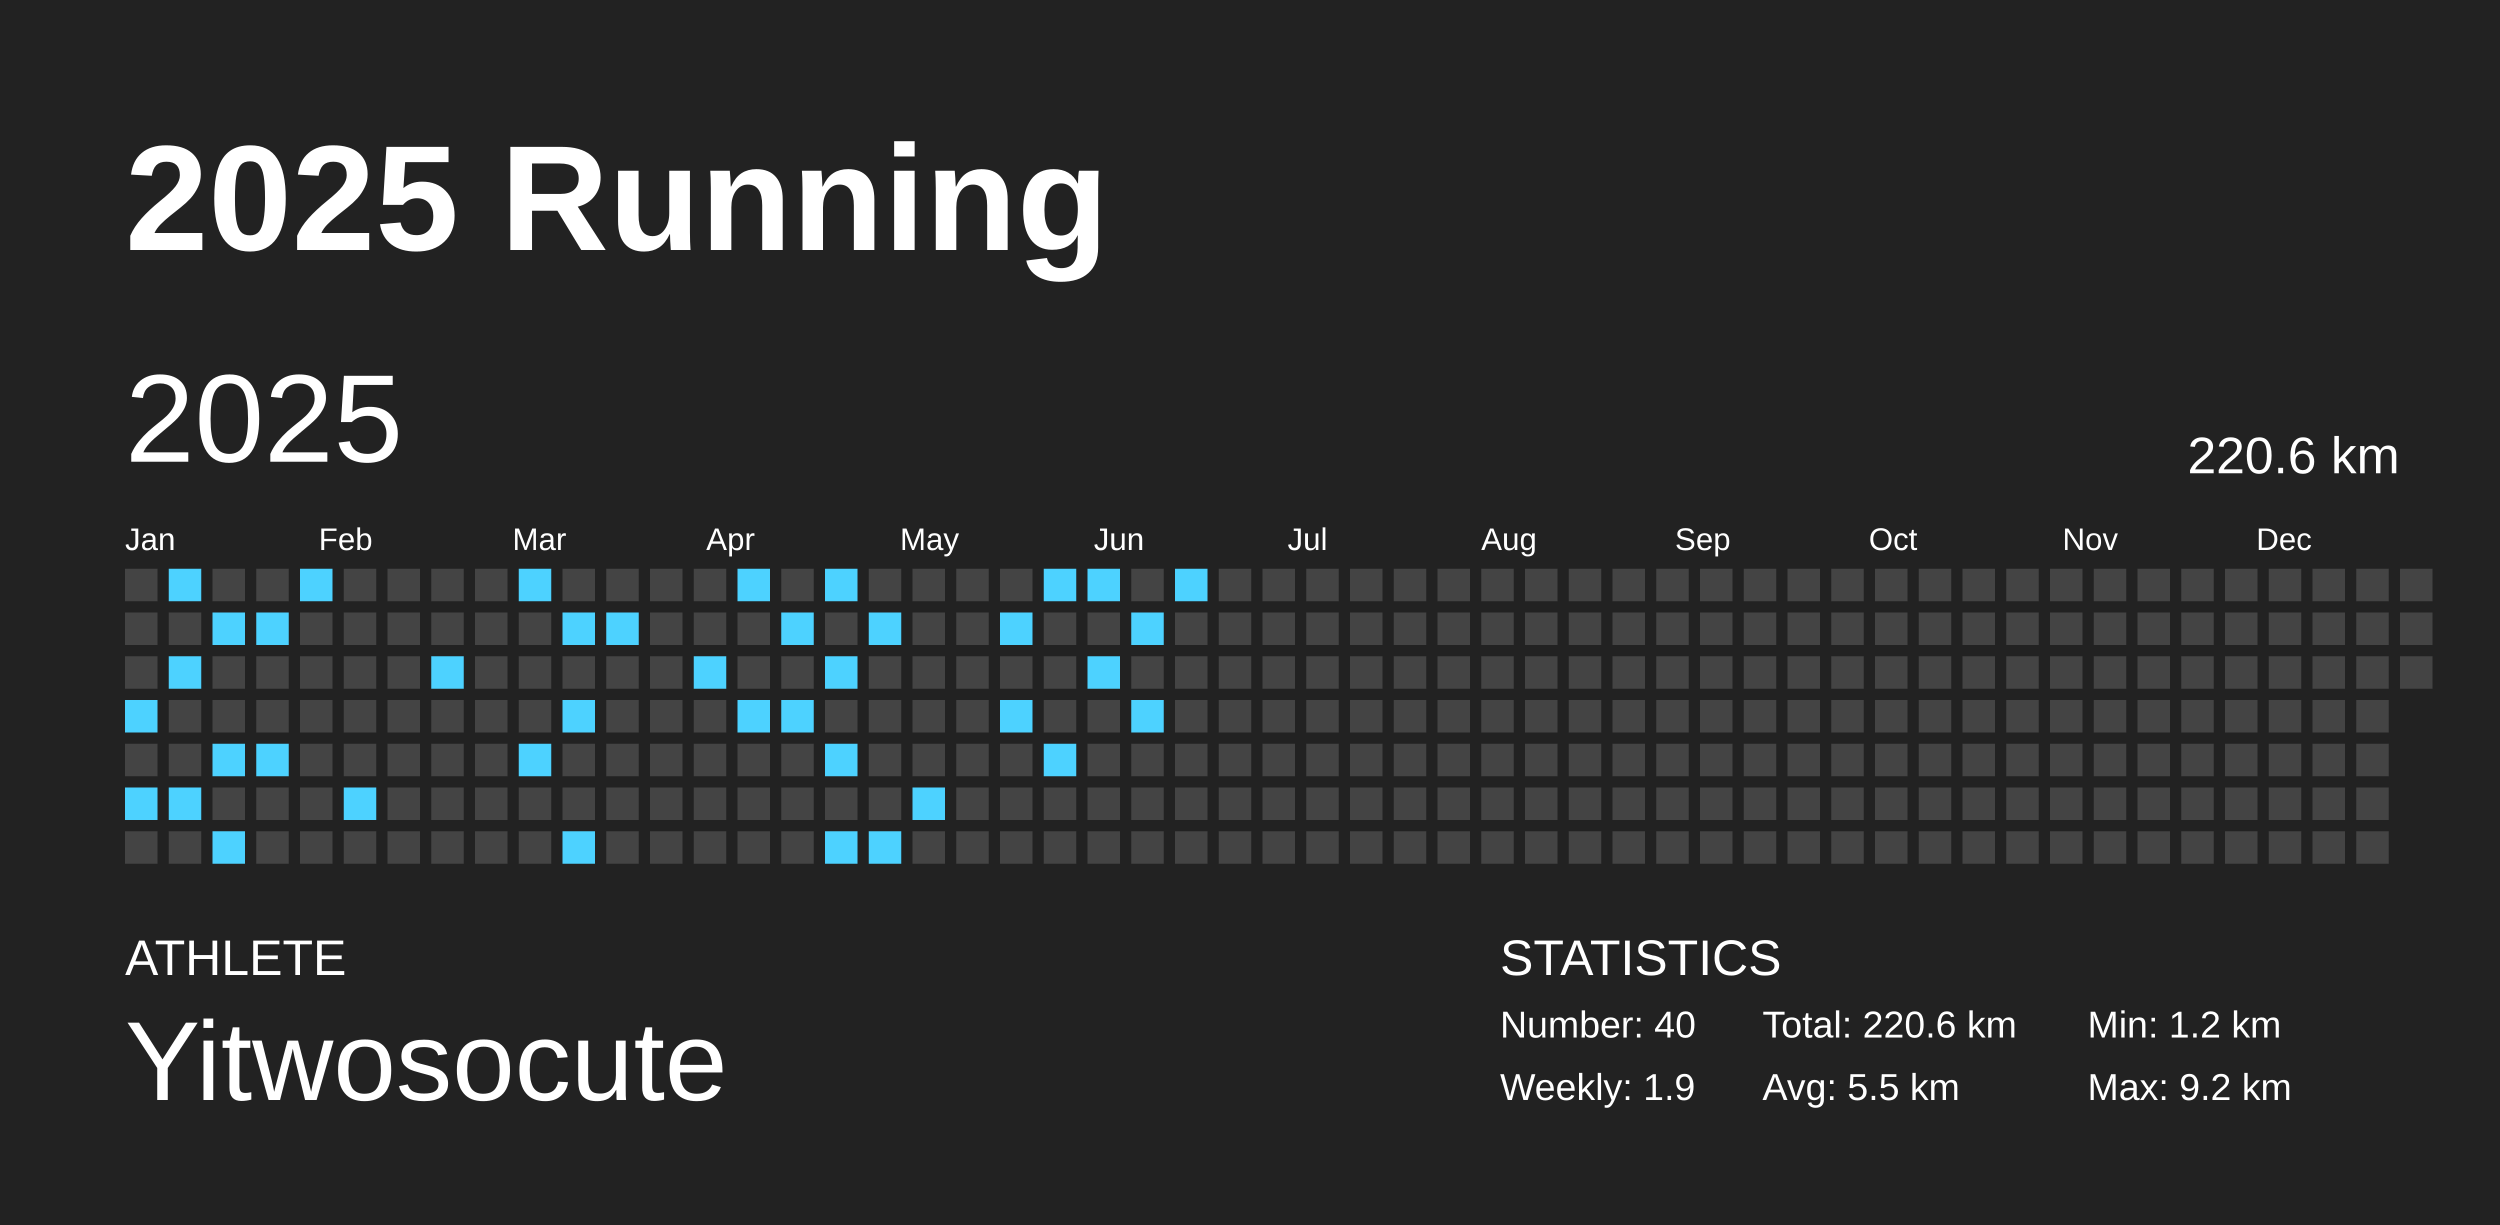
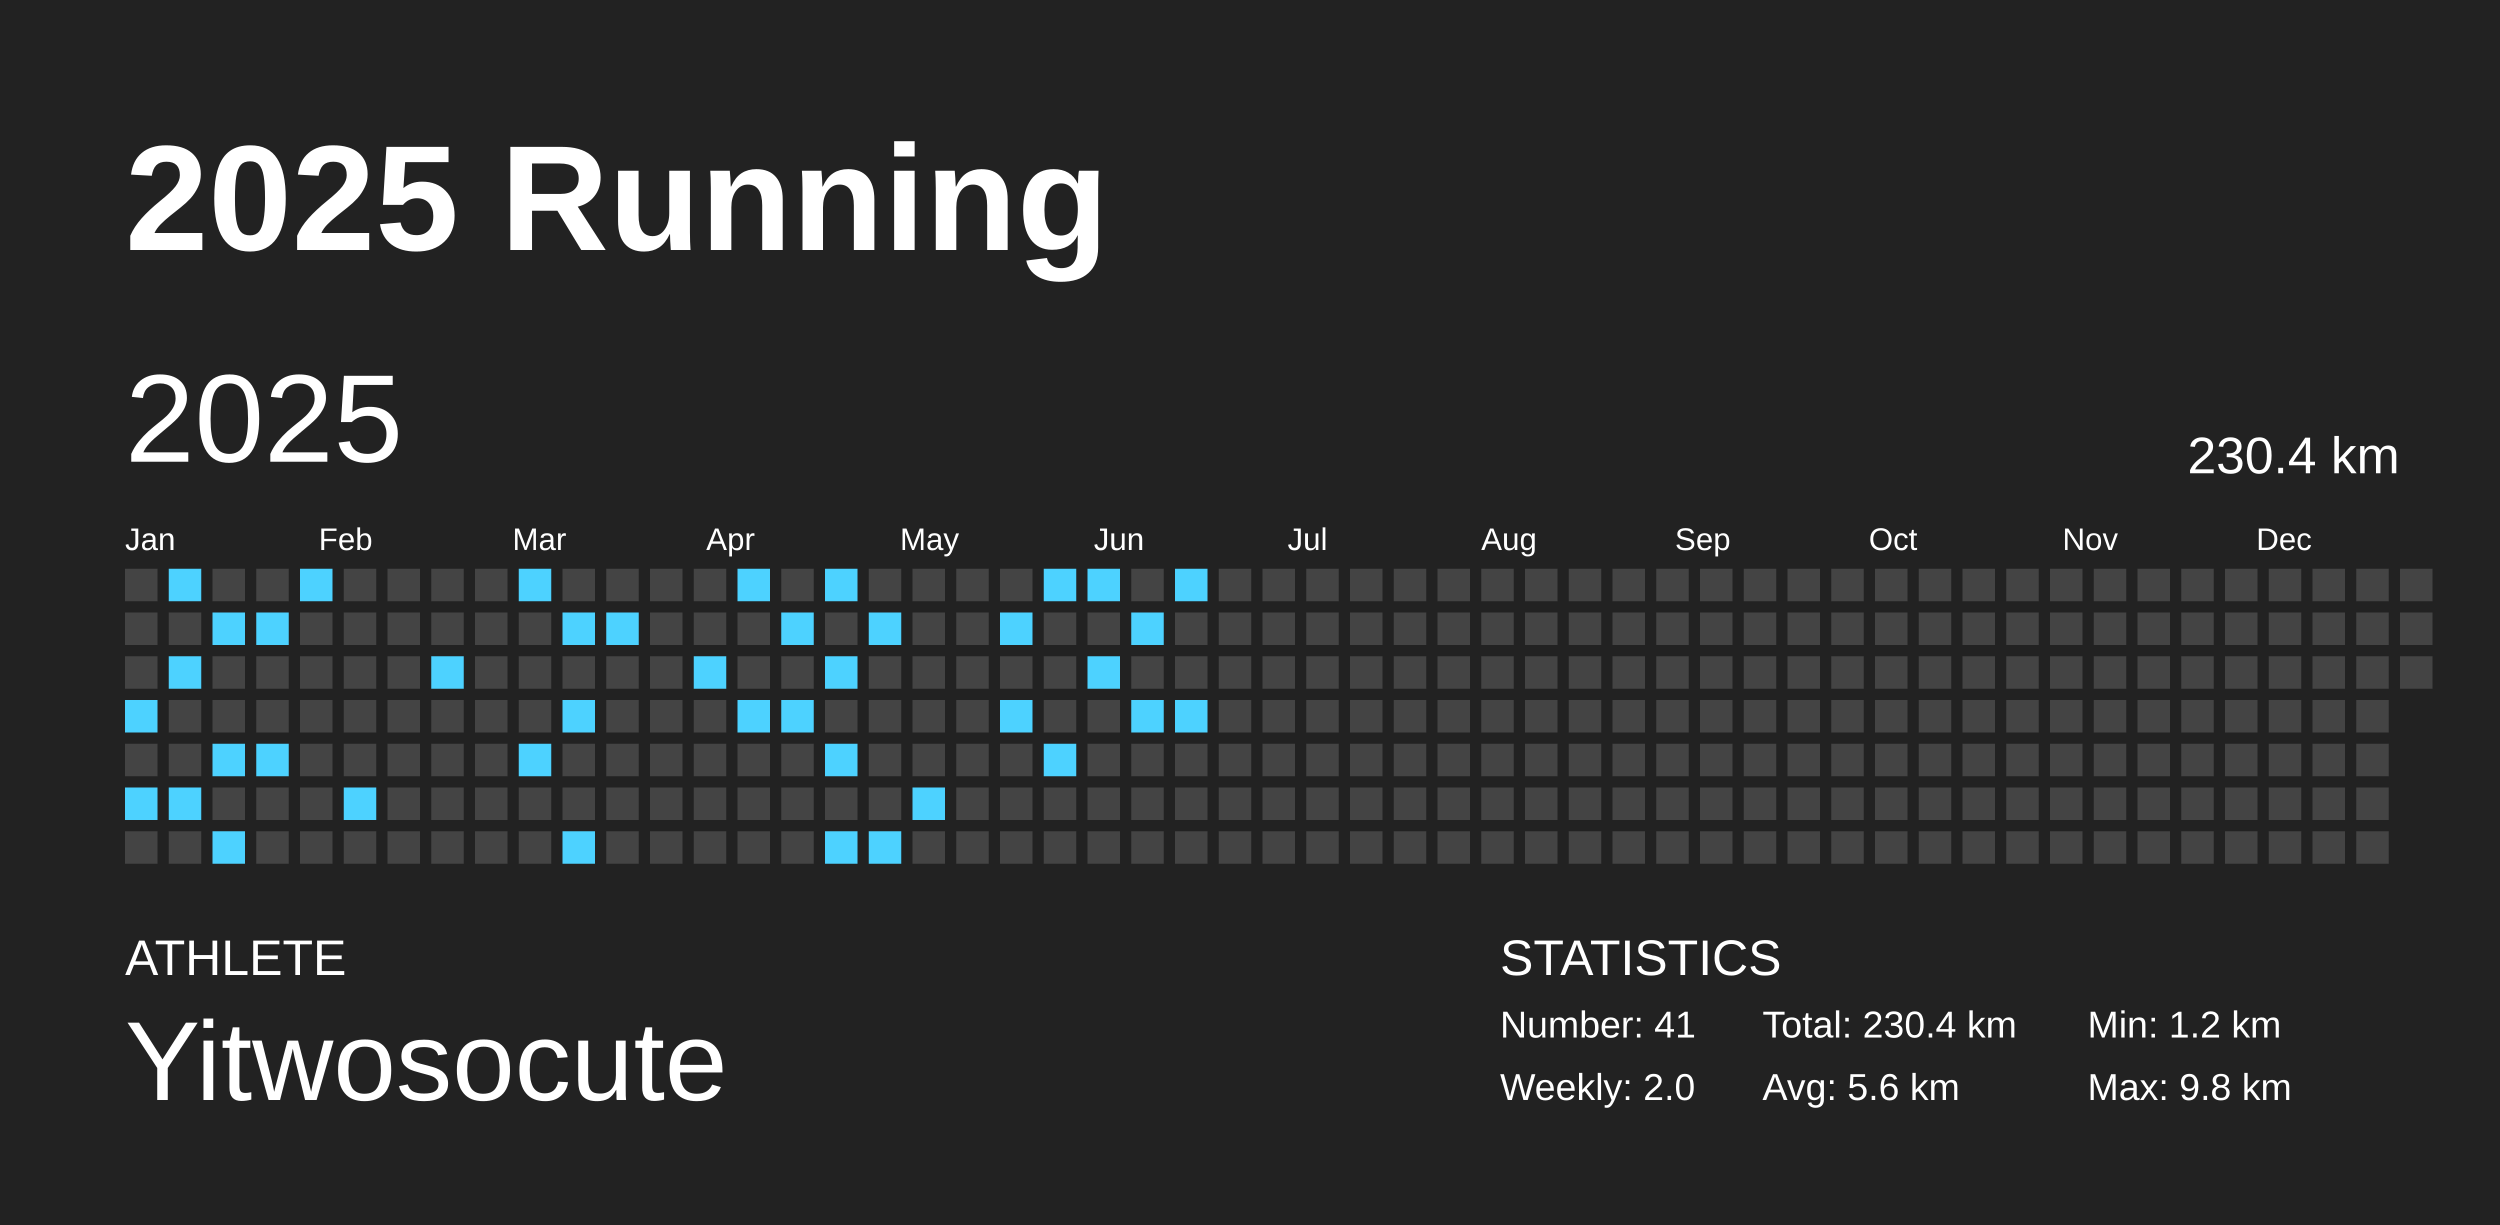
<svg xmlns="http://www.w3.org/2000/svg" baseProfile="full" height="98mm" version="1.1" viewBox="0,0,200,98" width="200mm">
  <defs />
  <rect fill="#222222" height="98" width="200" x="0" y="0" />
  <text fill="#FFFFFF" style="font-size:12px; font-family:Arial; font-weight:bold;" x="10" y="20">2025 Running</text>
  <text fill="#FFFFFF" style="font-size:4px; font-family:Arial" x="10" y="78">ATHLETE</text>
  <text fill="#FFFFFF" style="font-size:9px; font-family:Arial" x="10" y="88">Yitwosocute</text>
  <text fill="#FFFFFF" style="font-size:4px; font-family:Arial" x="120" y="78">STATISTICS</text>
-   <text fill="#FFFFFF" style="font-size:3px; font-family:Arial" x="120" y="83">Number: 40</text>
-   <text fill="#FFFFFF" style="font-size:3px; font-family:Arial" x="120" y="88">Weekly: 1.9</text>
-   <text fill="#FFFFFF" style="font-size:3px; font-family:Arial" x="141" y="83">Total: 220.6 km</text>
-   <text fill="#FFFFFF" style="font-size:3px; font-family:Arial" x="141" y="88">Avg: 5.5 km</text>
+   <text fill="#FFFFFF" style="font-size:3px; font-family:Arial" x="120" y="83">Number: 41</text>
+   <text fill="#FFFFFF" style="font-size:3px; font-family:Arial" x="120" y="88">Weekly: 2.0</text>
+   <text fill="#FFFFFF" style="font-size:3px; font-family:Arial" x="141" y="83">Total: 230.4 km</text>
+   <text fill="#FFFFFF" style="font-size:3px; font-family:Arial" x="141" y="88">Avg: 5.6 km</text>
  <text fill="#FFFFFF" style="font-size:3px; font-family:Arial" x="167" y="83">Min: 1.2 km</text>
-   <text fill="#FFFFFF" style="font-size:3px; font-family:Arial" x="167" y="88">Max: 9.2 km</text>
+   <text fill="#FFFFFF" style="font-size:3px; font-family:Arial" x="167" y="88">Max: 9.8 km</text>
  <text dominant-baseline="hanging" fill="#FFFFFF" style="font-size:10.0px; font-family:Arial;" x="10" y="30">2025</text>
-   <text dominant-baseline="hanging" fill="#FFFFFF" style="font-size:4.125px; font-family:Arial;" x="175" y="35">220.6 km</text>
+   <text dominant-baseline="hanging" fill="#FFFFFF" style="font-size:4.125px; font-family:Arial;" x="175" y="35">230.4 km</text>
  <text fill="#FFFFFF" style="font-size:2.5px; font-family:Arial" x="10.0" y="44">Jan</text>
  <text fill="#FFFFFF" style="font-size:2.5px; font-family:Arial" x="25.5" y="44">Feb</text>
  <text fill="#FFFFFF" style="font-size:2.5px; font-family:Arial" x="41.0" y="44">Mar</text>
  <text fill="#FFFFFF" style="font-size:2.5px; font-family:Arial" x="56.5" y="44">Apr</text>
  <text fill="#FFFFFF" style="font-size:2.5px; font-family:Arial" x="72.0" y="44">May</text>
  <text fill="#FFFFFF" style="font-size:2.5px; font-family:Arial" x="87.5" y="44">Jun</text>
  <text fill="#FFFFFF" style="font-size:2.5px; font-family:Arial" x="103.0" y="44">Jul</text>
  <text fill="#FFFFFF" style="font-size:2.5px; font-family:Arial" x="118.5" y="44">Aug</text>
  <text fill="#FFFFFF" style="font-size:2.5px; font-family:Arial" x="134.0" y="44">Sep</text>
  <text fill="#FFFFFF" style="font-size:2.5px; font-family:Arial" x="149.5" y="44">Oct</text>
  <text fill="#FFFFFF" style="font-size:2.5px; font-family:Arial" x="165.0" y="44">Nov</text>
  <text fill="#FFFFFF" style="font-size:2.5px; font-family:Arial" x="180.5" y="44">Dec</text>
  <rect fill="#444444" height="2.6" width="2.6" x="10.0" y="45.5" />
  <rect fill="#444444" height="2.6" width="2.6" x="10.0" y="49.0" />
  <rect fill="#444444" height="2.6" width="2.6" x="10.0" y="52.5" />
  <rect fill="#4dd2ff" height="2.6" width="2.6" x="10.0" y="56.0" />
  <rect fill="#444444" height="2.6" width="2.6" x="10.0" y="59.5" />
  <rect fill="#4dd2ff" height="2.6" width="2.6" x="10.0" y="63.0" />
  <rect fill="#444444" height="2.6" width="2.6" x="10.0" y="66.5" />
  <rect fill="#4dd2ff" height="2.6" width="2.6" x="13.5" y="45.5" />
  <rect fill="#444444" height="2.6" width="2.6" x="13.5" y="49.0" />
  <rect fill="#4dd2ff" height="2.6" width="2.6" x="13.5" y="52.5" />
  <rect fill="#444444" height="2.6" width="2.6" x="13.5" y="56.0" />
  <rect fill="#444444" height="2.6" width="2.6" x="13.5" y="59.5" />
  <rect fill="#4dd2ff" height="2.6" width="2.6" x="13.5" y="63.0" />
  <rect fill="#444444" height="2.6" width="2.6" x="13.5" y="66.5" />
  <rect fill="#444444" height="2.6" width="2.6" x="17.0" y="45.5" />
  <rect fill="#4dd2ff" height="2.6" width="2.6" x="17.0" y="49.0" />
  <rect fill="#444444" height="2.6" width="2.6" x="17.0" y="52.5" />
  <rect fill="#444444" height="2.6" width="2.6" x="17.0" y="56.0" />
  <rect fill="#4dd2ff" height="2.6" width="2.6" x="17.0" y="59.5" />
  <rect fill="#444444" height="2.6" width="2.6" x="17.0" y="63.0" />
  <rect fill="#4dd2ff" height="2.6" width="2.6" x="17.0" y="66.5" />
  <rect fill="#444444" height="2.6" width="2.6" x="20.5" y="45.5" />
  <rect fill="#4dd2ff" height="2.6" width="2.6" x="20.5" y="49.0" />
  <rect fill="#444444" height="2.6" width="2.6" x="20.5" y="52.5" />
  <rect fill="#444444" height="2.6" width="2.6" x="20.5" y="56.0" />
  <rect fill="#4dd2ff" height="2.6" width="2.6" x="20.5" y="59.5" />
  <rect fill="#444444" height="2.6" width="2.6" x="20.5" y="63.0" />
  <rect fill="#444444" height="2.6" width="2.6" x="20.5" y="66.5" />
  <rect fill="#4dd2ff" height="2.6" width="2.6" x="24.0" y="45.5" />
  <rect fill="#444444" height="2.6" width="2.6" x="24.0" y="49.0" />
  <rect fill="#444444" height="2.6" width="2.6" x="24.0" y="52.5" />
  <rect fill="#444444" height="2.6" width="2.6" x="24.0" y="56.0" />
  <rect fill="#444444" height="2.6" width="2.6" x="24.0" y="59.5" />
  <rect fill="#444444" height="2.6" width="2.6" x="24.0" y="63.0" />
  <rect fill="#444444" height="2.6" width="2.6" x="24.0" y="66.5" />
  <rect fill="#444444" height="2.6" width="2.6" x="27.5" y="45.5" />
  <rect fill="#444444" height="2.6" width="2.6" x="27.5" y="49.0" />
  <rect fill="#444444" height="2.6" width="2.6" x="27.5" y="52.5" />
  <rect fill="#444444" height="2.6" width="2.6" x="27.5" y="56.0" />
  <rect fill="#444444" height="2.6" width="2.6" x="27.5" y="59.5" />
  <rect fill="#4dd2ff" height="2.6" width="2.6" x="27.5" y="63.0" />
  <rect fill="#444444" height="2.6" width="2.6" x="27.5" y="66.5" />
  <rect fill="#444444" height="2.6" width="2.6" x="31.0" y="45.5" />
  <rect fill="#444444" height="2.6" width="2.6" x="31.0" y="49.0" />
  <rect fill="#444444" height="2.6" width="2.6" x="31.0" y="52.5" />
  <rect fill="#444444" height="2.6" width="2.6" x="31.0" y="56.0" />
  <rect fill="#444444" height="2.6" width="2.6" x="31.0" y="59.5" />
  <rect fill="#444444" height="2.6" width="2.6" x="31.0" y="63.0" />
  <rect fill="#444444" height="2.6" width="2.6" x="31.0" y="66.5" />
  <rect fill="#444444" height="2.6" width="2.6" x="34.5" y="45.5" />
  <rect fill="#444444" height="2.6" width="2.6" x="34.5" y="49.0" />
  <rect fill="#4dd2ff" height="2.6" width="2.6" x="34.5" y="52.5" />
  <rect fill="#444444" height="2.6" width="2.6" x="34.5" y="56.0" />
  <rect fill="#444444" height="2.6" width="2.6" x="34.5" y="59.5" />
  <rect fill="#444444" height="2.6" width="2.6" x="34.5" y="63.0" />
  <rect fill="#444444" height="2.6" width="2.6" x="34.5" y="66.5" />
  <rect fill="#444444" height="2.6" width="2.6" x="38.0" y="45.5" />
  <rect fill="#444444" height="2.6" width="2.6" x="38.0" y="49.0" />
  <rect fill="#444444" height="2.6" width="2.6" x="38.0" y="52.5" />
  <rect fill="#444444" height="2.6" width="2.6" x="38.0" y="56.0" />
  <rect fill="#444444" height="2.6" width="2.6" x="38.0" y="59.5" />
  <rect fill="#444444" height="2.6" width="2.6" x="38.0" y="63.0" />
  <rect fill="#444444" height="2.6" width="2.6" x="38.0" y="66.5" />
  <rect fill="#4dd2ff" height="2.6" width="2.6" x="41.5" y="45.5" />
  <rect fill="#444444" height="2.6" width="2.6" x="41.5" y="49.0" />
  <rect fill="#444444" height="2.6" width="2.6" x="41.5" y="52.5" />
  <rect fill="#444444" height="2.6" width="2.6" x="41.5" y="56.0" />
  <rect fill="#4dd2ff" height="2.6" width="2.6" x="41.5" y="59.5" />
  <rect fill="#444444" height="2.6" width="2.6" x="41.5" y="63.0" />
  <rect fill="#444444" height="2.6" width="2.6" x="41.5" y="66.5" />
  <rect fill="#444444" height="2.6" width="2.6" x="45.0" y="45.5" />
  <rect fill="#4dd2ff" height="2.6" width="2.6" x="45.0" y="49.0" />
  <rect fill="#444444" height="2.6" width="2.6" x="45.0" y="52.5" />
  <rect fill="#4dd2ff" height="2.6" width="2.6" x="45.0" y="56.0" />
  <rect fill="#444444" height="2.6" width="2.6" x="45.0" y="59.5" />
  <rect fill="#444444" height="2.6" width="2.6" x="45.0" y="63.0" />
  <rect fill="#4dd2ff" height="2.6" width="2.6" x="45.0" y="66.5" />
  <rect fill="#444444" height="2.6" width="2.6" x="48.5" y="45.5" />
  <rect fill="#4dd2ff" height="2.6" width="2.6" x="48.5" y="49.0" />
  <rect fill="#444444" height="2.6" width="2.6" x="48.5" y="52.5" />
  <rect fill="#444444" height="2.6" width="2.6" x="48.5" y="56.0" />
  <rect fill="#444444" height="2.6" width="2.6" x="48.5" y="59.5" />
  <rect fill="#444444" height="2.6" width="2.6" x="48.5" y="63.0" />
  <rect fill="#444444" height="2.6" width="2.6" x="48.5" y="66.5" />
  <rect fill="#444444" height="2.6" width="2.6" x="52.0" y="45.5" />
  <rect fill="#444444" height="2.6" width="2.6" x="52.0" y="49.0" />
  <rect fill="#444444" height="2.6" width="2.6" x="52.0" y="52.5" />
  <rect fill="#444444" height="2.6" width="2.6" x="52.0" y="56.0" />
  <rect fill="#444444" height="2.6" width="2.6" x="52.0" y="59.5" />
  <rect fill="#444444" height="2.6" width="2.6" x="52.0" y="63.0" />
  <rect fill="#444444" height="2.6" width="2.6" x="52.0" y="66.5" />
  <rect fill="#444444" height="2.6" width="2.6" x="55.5" y="45.5" />
  <rect fill="#444444" height="2.6" width="2.6" x="55.5" y="49.0" />
  <rect fill="#4dd2ff" height="2.6" width="2.6" x="55.5" y="52.5" />
  <rect fill="#444444" height="2.6" width="2.6" x="55.5" y="56.0" />
  <rect fill="#444444" height="2.6" width="2.6" x="55.5" y="59.5" />
  <rect fill="#444444" height="2.6" width="2.6" x="55.5" y="63.0" />
  <rect fill="#444444" height="2.6" width="2.6" x="55.5" y="66.5" />
  <rect fill="#4dd2ff" height="2.6" width="2.6" x="59.0" y="45.5" />
  <rect fill="#444444" height="2.6" width="2.6" x="59.0" y="49.0" />
  <rect fill="#444444" height="2.6" width="2.6" x="59.0" y="52.5" />
  <rect fill="#4dd2ff" height="2.6" width="2.6" x="59.0" y="56.0" />
  <rect fill="#444444" height="2.6" width="2.6" x="59.0" y="59.5" />
  <rect fill="#444444" height="2.6" width="2.6" x="59.0" y="63.0" />
  <rect fill="#444444" height="2.6" width="2.6" x="59.0" y="66.5" />
  <rect fill="#444444" height="2.6" width="2.6" x="62.5" y="45.5" />
  <rect fill="#4dd2ff" height="2.6" width="2.6" x="62.5" y="49.0" />
  <rect fill="#444444" height="2.6" width="2.6" x="62.5" y="52.5" />
  <rect fill="#4dd2ff" height="2.6" width="2.6" x="62.5" y="56.0" />
  <rect fill="#444444" height="2.6" width="2.6" x="62.5" y="59.5" />
  <rect fill="#444444" height="2.6" width="2.6" x="62.5" y="63.0" />
  <rect fill="#444444" height="2.6" width="2.6" x="62.5" y="66.5" />
  <rect fill="#4dd2ff" height="2.6" width="2.6" x="66.0" y="45.5" />
  <rect fill="#444444" height="2.6" width="2.6" x="66.0" y="49.0" />
  <rect fill="#4dd2ff" height="2.6" width="2.6" x="66.0" y="52.5" />
  <rect fill="#444444" height="2.6" width="2.6" x="66.0" y="56.0" />
  <rect fill="#4dd2ff" height="2.6" width="2.6" x="66.0" y="59.5" />
  <rect fill="#444444" height="2.6" width="2.6" x="66.0" y="63.0" />
  <rect fill="#4dd2ff" height="2.6" width="2.6" x="66.0" y="66.5" />
  <rect fill="#444444" height="2.6" width="2.6" x="69.5" y="45.5" />
  <rect fill="#4dd2ff" height="2.6" width="2.6" x="69.5" y="49.0" />
  <rect fill="#444444" height="2.6" width="2.6" x="69.5" y="52.5" />
  <rect fill="#444444" height="2.6" width="2.6" x="69.5" y="56.0" />
  <rect fill="#444444" height="2.6" width="2.6" x="69.5" y="59.5" />
  <rect fill="#444444" height="2.6" width="2.6" x="69.5" y="63.0" />
  <rect fill="#4dd2ff" height="2.6" width="2.6" x="69.5" y="66.5" />
  <rect fill="#444444" height="2.6" width="2.6" x="73.0" y="45.5" />
  <rect fill="#444444" height="2.6" width="2.6" x="73.0" y="49.0" />
  <rect fill="#444444" height="2.6" width="2.6" x="73.0" y="52.5" />
  <rect fill="#444444" height="2.6" width="2.6" x="73.0" y="56.0" />
  <rect fill="#444444" height="2.6" width="2.6" x="73.0" y="59.5" />
  <rect fill="#4dd2ff" height="2.6" width="2.6" x="73.0" y="63.0" />
  <rect fill="#444444" height="2.6" width="2.6" x="73.0" y="66.5" />
  <rect fill="#444444" height="2.6" width="2.6" x="76.5" y="45.5" />
  <rect fill="#444444" height="2.6" width="2.6" x="76.5" y="49.0" />
  <rect fill="#444444" height="2.6" width="2.6" x="76.5" y="52.5" />
  <rect fill="#444444" height="2.6" width="2.6" x="76.5" y="56.0" />
  <rect fill="#444444" height="2.6" width="2.6" x="76.5" y="59.5" />
  <rect fill="#444444" height="2.6" width="2.6" x="76.5" y="63.0" />
  <rect fill="#444444" height="2.6" width="2.6" x="76.5" y="66.5" />
  <rect fill="#444444" height="2.6" width="2.6" x="80.0" y="45.5" />
  <rect fill="#4dd2ff" height="2.6" width="2.6" x="80.0" y="49.0" />
  <rect fill="#444444" height="2.6" width="2.6" x="80.0" y="52.5" />
  <rect fill="#4dd2ff" height="2.6" width="2.6" x="80.0" y="56.0" />
  <rect fill="#444444" height="2.6" width="2.6" x="80.0" y="59.5" />
  <rect fill="#444444" height="2.6" width="2.6" x="80.0" y="63.0" />
  <rect fill="#444444" height="2.6" width="2.6" x="80.0" y="66.5" />
  <rect fill="#4dd2ff" height="2.6" width="2.6" x="83.5" y="45.5" />
  <rect fill="#444444" height="2.6" width="2.6" x="83.5" y="49.0" />
  <rect fill="#444444" height="2.6" width="2.6" x="83.5" y="52.5" />
  <rect fill="#444444" height="2.6" width="2.6" x="83.5" y="56.0" />
  <rect fill="#4dd2ff" height="2.6" width="2.6" x="83.5" y="59.5" />
  <rect fill="#444444" height="2.6" width="2.6" x="83.5" y="63.0" />
  <rect fill="#444444" height="2.6" width="2.6" x="83.5" y="66.5" />
  <rect fill="#4dd2ff" height="2.6" width="2.6" x="87.0" y="45.5" />
  <rect fill="#444444" height="2.6" width="2.6" x="87.0" y="49.0" />
  <rect fill="#4dd2ff" height="2.6" width="2.6" x="87.0" y="52.5" />
  <rect fill="#444444" height="2.6" width="2.6" x="87.0" y="56.0" />
  <rect fill="#444444" height="2.6" width="2.6" x="87.0" y="59.5" />
  <rect fill="#444444" height="2.6" width="2.6" x="87.0" y="63.0" />
  <rect fill="#444444" height="2.6" width="2.6" x="87.0" y="66.5" />
  <rect fill="#444444" height="2.6" width="2.6" x="90.5" y="45.5" />
  <rect fill="#4dd2ff" height="2.6" width="2.6" x="90.5" y="49.0" />
  <rect fill="#444444" height="2.6" width="2.6" x="90.5" y="52.5" />
  <rect fill="#4dd2ff" height="2.6" width="2.6" x="90.5" y="56.0" />
  <rect fill="#444444" height="2.6" width="2.6" x="90.5" y="59.5" />
  <rect fill="#444444" height="2.6" width="2.6" x="90.5" y="63.0" />
  <rect fill="#444444" height="2.6" width="2.6" x="90.5" y="66.5" />
  <rect fill="#4dd2ff" height="2.6" width="2.6" x="94.0" y="45.5" />
  <rect fill="#444444" height="2.6" width="2.6" x="94.0" y="49.0" />
  <rect fill="#444444" height="2.6" width="2.6" x="94.0" y="52.5" />
-   <rect fill="#444444" height="2.6" width="2.6" x="94.0" y="56.0" />
+   <rect fill="#4dd2ff" height="2.6" width="2.6" x="94.0" y="56.0" />
  <rect fill="#444444" height="2.6" width="2.6" x="94.0" y="59.5" />
  <rect fill="#444444" height="2.6" width="2.6" x="94.0" y="63.0" />
  <rect fill="#444444" height="2.6" width="2.6" x="94.0" y="66.5" />
  <rect fill="#444444" height="2.6" width="2.6" x="97.5" y="45.5" />
  <rect fill="#444444" height="2.6" width="2.6" x="97.5" y="49.0" />
  <rect fill="#444444" height="2.6" width="2.6" x="97.5" y="52.5" />
  <rect fill="#444444" height="2.6" width="2.6" x="97.5" y="56.0" />
  <rect fill="#444444" height="2.6" width="2.6" x="97.5" y="59.5" />
  <rect fill="#444444" height="2.6" width="2.6" x="97.5" y="63.0" />
  <rect fill="#444444" height="2.6" width="2.6" x="97.5" y="66.5" />
  <rect fill="#444444" height="2.6" width="2.6" x="101.0" y="45.5" />
  <rect fill="#444444" height="2.6" width="2.6" x="101.0" y="49.0" />
  <rect fill="#444444" height="2.6" width="2.6" x="101.0" y="52.5" />
  <rect fill="#444444" height="2.6" width="2.6" x="101.0" y="56.0" />
  <rect fill="#444444" height="2.6" width="2.6" x="101.0" y="59.5" />
  <rect fill="#444444" height="2.6" width="2.6" x="101.0" y="63.0" />
  <rect fill="#444444" height="2.6" width="2.6" x="101.0" y="66.5" />
  <rect fill="#444444" height="2.6" width="2.6" x="104.5" y="45.5" />
  <rect fill="#444444" height="2.6" width="2.6" x="104.5" y="49.0" />
  <rect fill="#444444" height="2.6" width="2.6" x="104.5" y="52.5" />
  <rect fill="#444444" height="2.6" width="2.6" x="104.5" y="56.0" />
  <rect fill="#444444" height="2.6" width="2.6" x="104.5" y="59.5" />
  <rect fill="#444444" height="2.6" width="2.6" x="104.5" y="63.0" />
  <rect fill="#444444" height="2.6" width="2.6" x="104.5" y="66.5" />
  <rect fill="#444444" height="2.6" width="2.6" x="108.0" y="45.5" />
  <rect fill="#444444" height="2.6" width="2.6" x="108.0" y="49.0" />
  <rect fill="#444444" height="2.6" width="2.6" x="108.0" y="52.5" />
  <rect fill="#444444" height="2.6" width="2.6" x="108.0" y="56.0" />
  <rect fill="#444444" height="2.6" width="2.6" x="108.0" y="59.5" />
  <rect fill="#444444" height="2.6" width="2.6" x="108.0" y="63.0" />
  <rect fill="#444444" height="2.6" width="2.6" x="108.0" y="66.5" />
  <rect fill="#444444" height="2.6" width="2.6" x="111.5" y="45.5" />
  <rect fill="#444444" height="2.6" width="2.6" x="111.5" y="49.0" />
  <rect fill="#444444" height="2.6" width="2.6" x="111.5" y="52.5" />
  <rect fill="#444444" height="2.6" width="2.6" x="111.5" y="56.0" />
  <rect fill="#444444" height="2.6" width="2.6" x="111.5" y="59.5" />
  <rect fill="#444444" height="2.6" width="2.6" x="111.5" y="63.0" />
  <rect fill="#444444" height="2.6" width="2.6" x="111.5" y="66.5" />
  <rect fill="#444444" height="2.6" width="2.6" x="115.0" y="45.5" />
  <rect fill="#444444" height="2.6" width="2.6" x="115.0" y="49.0" />
  <rect fill="#444444" height="2.6" width="2.6" x="115.0" y="52.5" />
  <rect fill="#444444" height="2.6" width="2.6" x="115.0" y="56.0" />
  <rect fill="#444444" height="2.6" width="2.6" x="115.0" y="59.5" />
  <rect fill="#444444" height="2.6" width="2.6" x="115.0" y="63.0" />
  <rect fill="#444444" height="2.6" width="2.6" x="115.0" y="66.5" />
  <rect fill="#444444" height="2.6" width="2.6" x="118.5" y="45.5" />
  <rect fill="#444444" height="2.6" width="2.6" x="118.5" y="49.0" />
  <rect fill="#444444" height="2.6" width="2.6" x="118.5" y="52.5" />
  <rect fill="#444444" height="2.6" width="2.6" x="118.5" y="56.0" />
  <rect fill="#444444" height="2.6" width="2.6" x="118.5" y="59.5" />
  <rect fill="#444444" height="2.6" width="2.6" x="118.5" y="63.0" />
  <rect fill="#444444" height="2.6" width="2.6" x="118.5" y="66.5" />
  <rect fill="#444444" height="2.6" width="2.6" x="122.0" y="45.5" />
  <rect fill="#444444" height="2.6" width="2.6" x="122.0" y="49.0" />
  <rect fill="#444444" height="2.6" width="2.6" x="122.0" y="52.5" />
  <rect fill="#444444" height="2.6" width="2.6" x="122.0" y="56.0" />
  <rect fill="#444444" height="2.6" width="2.6" x="122.0" y="59.5" />
  <rect fill="#444444" height="2.6" width="2.6" x="122.0" y="63.0" />
  <rect fill="#444444" height="2.6" width="2.6" x="122.0" y="66.5" />
  <rect fill="#444444" height="2.6" width="2.6" x="125.5" y="45.5" />
  <rect fill="#444444" height="2.6" width="2.6" x="125.5" y="49.0" />
  <rect fill="#444444" height="2.6" width="2.6" x="125.5" y="52.5" />
  <rect fill="#444444" height="2.6" width="2.6" x="125.5" y="56.0" />
  <rect fill="#444444" height="2.6" width="2.6" x="125.5" y="59.5" />
  <rect fill="#444444" height="2.6" width="2.6" x="125.5" y="63.0" />
  <rect fill="#444444" height="2.6" width="2.6" x="125.5" y="66.5" />
  <rect fill="#444444" height="2.6" width="2.6" x="129.0" y="45.5" />
  <rect fill="#444444" height="2.6" width="2.6" x="129.0" y="49.0" />
  <rect fill="#444444" height="2.6" width="2.6" x="129.0" y="52.5" />
  <rect fill="#444444" height="2.6" width="2.6" x="129.0" y="56.0" />
  <rect fill="#444444" height="2.6" width="2.6" x="129.0" y="59.5" />
  <rect fill="#444444" height="2.6" width="2.6" x="129.0" y="63.0" />
  <rect fill="#444444" height="2.6" width="2.6" x="129.0" y="66.5" />
  <rect fill="#444444" height="2.6" width="2.6" x="132.5" y="45.5" />
  <rect fill="#444444" height="2.6" width="2.6" x="132.5" y="49.0" />
  <rect fill="#444444" height="2.6" width="2.6" x="132.5" y="52.5" />
  <rect fill="#444444" height="2.6" width="2.6" x="132.5" y="56.0" />
  <rect fill="#444444" height="2.6" width="2.6" x="132.5" y="59.5" />
  <rect fill="#444444" height="2.6" width="2.6" x="132.5" y="63.0" />
  <rect fill="#444444" height="2.6" width="2.6" x="132.5" y="66.5" />
  <rect fill="#444444" height="2.6" width="2.6" x="136.0" y="45.5" />
  <rect fill="#444444" height="2.6" width="2.6" x="136.0" y="49.0" />
  <rect fill="#444444" height="2.6" width="2.6" x="136.0" y="52.5" />
  <rect fill="#444444" height="2.6" width="2.6" x="136.0" y="56.0" />
  <rect fill="#444444" height="2.6" width="2.6" x="136.0" y="59.5" />
  <rect fill="#444444" height="2.6" width="2.6" x="136.0" y="63.0" />
  <rect fill="#444444" height="2.6" width="2.6" x="136.0" y="66.5" />
  <rect fill="#444444" height="2.6" width="2.6" x="139.5" y="45.5" />
  <rect fill="#444444" height="2.6" width="2.6" x="139.5" y="49.0" />
  <rect fill="#444444" height="2.6" width="2.6" x="139.5" y="52.5" />
  <rect fill="#444444" height="2.6" width="2.6" x="139.5" y="56.0" />
  <rect fill="#444444" height="2.6" width="2.6" x="139.5" y="59.5" />
  <rect fill="#444444" height="2.6" width="2.6" x="139.5" y="63.0" />
  <rect fill="#444444" height="2.6" width="2.6" x="139.5" y="66.5" />
  <rect fill="#444444" height="2.6" width="2.6" x="143.0" y="45.5" />
  <rect fill="#444444" height="2.6" width="2.6" x="143.0" y="49.0" />
  <rect fill="#444444" height="2.6" width="2.6" x="143.0" y="52.5" />
  <rect fill="#444444" height="2.6" width="2.6" x="143.0" y="56.0" />
  <rect fill="#444444" height="2.6" width="2.6" x="143.0" y="59.5" />
  <rect fill="#444444" height="2.6" width="2.6" x="143.0" y="63.0" />
  <rect fill="#444444" height="2.6" width="2.6" x="143.0" y="66.5" />
  <rect fill="#444444" height="2.6" width="2.6" x="146.5" y="45.5" />
  <rect fill="#444444" height="2.6" width="2.6" x="146.5" y="49.0" />
  <rect fill="#444444" height="2.6" width="2.6" x="146.5" y="52.5" />
  <rect fill="#444444" height="2.6" width="2.6" x="146.5" y="56.0" />
  <rect fill="#444444" height="2.6" width="2.6" x="146.5" y="59.5" />
  <rect fill="#444444" height="2.6" width="2.6" x="146.5" y="63.0" />
  <rect fill="#444444" height="2.6" width="2.6" x="146.5" y="66.5" />
  <rect fill="#444444" height="2.6" width="2.6" x="150.0" y="45.5" />
  <rect fill="#444444" height="2.6" width="2.6" x="150.0" y="49.0" />
  <rect fill="#444444" height="2.6" width="2.6" x="150.0" y="52.5" />
  <rect fill="#444444" height="2.6" width="2.6" x="150.0" y="56.0" />
  <rect fill="#444444" height="2.6" width="2.6" x="150.0" y="59.5" />
  <rect fill="#444444" height="2.6" width="2.6" x="150.0" y="63.0" />
  <rect fill="#444444" height="2.6" width="2.6" x="150.0" y="66.5" />
  <rect fill="#444444" height="2.6" width="2.6" x="153.5" y="45.5" />
  <rect fill="#444444" height="2.6" width="2.6" x="153.5" y="49.0" />
  <rect fill="#444444" height="2.6" width="2.6" x="153.5" y="52.5" />
  <rect fill="#444444" height="2.6" width="2.6" x="153.5" y="56.0" />
  <rect fill="#444444" height="2.6" width="2.6" x="153.5" y="59.5" />
  <rect fill="#444444" height="2.6" width="2.6" x="153.5" y="63.0" />
  <rect fill="#444444" height="2.6" width="2.6" x="153.5" y="66.5" />
  <rect fill="#444444" height="2.6" width="2.6" x="157.0" y="45.5" />
  <rect fill="#444444" height="2.6" width="2.6" x="157.0" y="49.0" />
  <rect fill="#444444" height="2.6" width="2.6" x="157.0" y="52.5" />
  <rect fill="#444444" height="2.6" width="2.6" x="157.0" y="56.0" />
  <rect fill="#444444" height="2.6" width="2.6" x="157.0" y="59.5" />
  <rect fill="#444444" height="2.6" width="2.6" x="157.0" y="63.0" />
  <rect fill="#444444" height="2.6" width="2.6" x="157.0" y="66.5" />
  <rect fill="#444444" height="2.6" width="2.6" x="160.5" y="45.5" />
  <rect fill="#444444" height="2.6" width="2.6" x="160.5" y="49.0" />
  <rect fill="#444444" height="2.6" width="2.6" x="160.5" y="52.5" />
  <rect fill="#444444" height="2.6" width="2.6" x="160.5" y="56.0" />
  <rect fill="#444444" height="2.6" width="2.6" x="160.5" y="59.5" />
  <rect fill="#444444" height="2.6" width="2.6" x="160.5" y="63.0" />
  <rect fill="#444444" height="2.6" width="2.6" x="160.5" y="66.5" />
  <rect fill="#444444" height="2.6" width="2.6" x="164.0" y="45.5" />
  <rect fill="#444444" height="2.6" width="2.6" x="164.0" y="49.0" />
  <rect fill="#444444" height="2.6" width="2.6" x="164.0" y="52.5" />
  <rect fill="#444444" height="2.6" width="2.6" x="164.0" y="56.0" />
  <rect fill="#444444" height="2.6" width="2.6" x="164.0" y="59.5" />
  <rect fill="#444444" height="2.6" width="2.6" x="164.0" y="63.0" />
  <rect fill="#444444" height="2.6" width="2.6" x="164.0" y="66.5" />
  <rect fill="#444444" height="2.6" width="2.6" x="167.5" y="45.5" />
  <rect fill="#444444" height="2.6" width="2.6" x="167.5" y="49.0" />
  <rect fill="#444444" height="2.6" width="2.6" x="167.5" y="52.5" />
  <rect fill="#444444" height="2.6" width="2.6" x="167.5" y="56.0" />
  <rect fill="#444444" height="2.6" width="2.6" x="167.5" y="59.5" />
  <rect fill="#444444" height="2.6" width="2.6" x="167.5" y="63.0" />
  <rect fill="#444444" height="2.6" width="2.6" x="167.5" y="66.5" />
  <rect fill="#444444" height="2.6" width="2.6" x="171.0" y="45.5" />
  <rect fill="#444444" height="2.6" width="2.6" x="171.0" y="49.0" />
  <rect fill="#444444" height="2.6" width="2.6" x="171.0" y="52.5" />
  <rect fill="#444444" height="2.6" width="2.6" x="171.0" y="56.0" />
  <rect fill="#444444" height="2.6" width="2.6" x="171.0" y="59.5" />
  <rect fill="#444444" height="2.6" width="2.6" x="171.0" y="63.0" />
  <rect fill="#444444" height="2.6" width="2.6" x="171.0" y="66.5" />
  <rect fill="#444444" height="2.6" width="2.6" x="174.5" y="45.5" />
  <rect fill="#444444" height="2.6" width="2.6" x="174.5" y="49.0" />
  <rect fill="#444444" height="2.6" width="2.6" x="174.5" y="52.5" />
  <rect fill="#444444" height="2.6" width="2.6" x="174.5" y="56.0" />
  <rect fill="#444444" height="2.6" width="2.6" x="174.5" y="59.5" />
  <rect fill="#444444" height="2.6" width="2.6" x="174.5" y="63.0" />
  <rect fill="#444444" height="2.6" width="2.6" x="174.5" y="66.5" />
  <rect fill="#444444" height="2.6" width="2.6" x="178.0" y="45.5" />
  <rect fill="#444444" height="2.6" width="2.6" x="178.0" y="49.0" />
  <rect fill="#444444" height="2.6" width="2.6" x="178.0" y="52.5" />
  <rect fill="#444444" height="2.6" width="2.6" x="178.0" y="56.0" />
  <rect fill="#444444" height="2.6" width="2.6" x="178.0" y="59.5" />
  <rect fill="#444444" height="2.6" width="2.6" x="178.0" y="63.0" />
  <rect fill="#444444" height="2.6" width="2.6" x="178.0" y="66.5" />
  <rect fill="#444444" height="2.6" width="2.6" x="181.5" y="45.5" />
  <rect fill="#444444" height="2.6" width="2.6" x="181.5" y="49.0" />
  <rect fill="#444444" height="2.6" width="2.6" x="181.5" y="52.5" />
  <rect fill="#444444" height="2.6" width="2.6" x="181.5" y="56.0" />
  <rect fill="#444444" height="2.6" width="2.6" x="181.5" y="59.5" />
  <rect fill="#444444" height="2.6" width="2.6" x="181.5" y="63.0" />
  <rect fill="#444444" height="2.6" width="2.6" x="181.5" y="66.5" />
  <rect fill="#444444" height="2.6" width="2.6" x="185.0" y="45.5" />
  <rect fill="#444444" height="2.6" width="2.6" x="185.0" y="49.0" />
  <rect fill="#444444" height="2.6" width="2.6" x="185.0" y="52.5" />
  <rect fill="#444444" height="2.6" width="2.6" x="185.0" y="56.0" />
  <rect fill="#444444" height="2.6" width="2.6" x="185.0" y="59.5" />
  <rect fill="#444444" height="2.6" width="2.6" x="185.0" y="63.0" />
  <rect fill="#444444" height="2.6" width="2.6" x="185.0" y="66.5" />
  <rect fill="#444444" height="2.6" width="2.6" x="188.5" y="45.5" />
  <rect fill="#444444" height="2.6" width="2.6" x="188.5" y="49.0" />
  <rect fill="#444444" height="2.6" width="2.6" x="188.5" y="52.5" />
  <rect fill="#444444" height="2.6" width="2.6" x="188.5" y="56.0" />
  <rect fill="#444444" height="2.6" width="2.6" x="188.5" y="59.5" />
  <rect fill="#444444" height="2.6" width="2.6" x="188.5" y="63.0" />
  <rect fill="#444444" height="2.6" width="2.6" x="188.5" y="66.5" />
  <rect fill="#444444" height="2.6" width="2.6" x="192.0" y="45.5" />
  <rect fill="#444444" height="2.6" width="2.6" x="192.0" y="49.0" />
  <rect fill="#444444" height="2.6" width="2.6" x="192.0" y="52.5" />
</svg>
